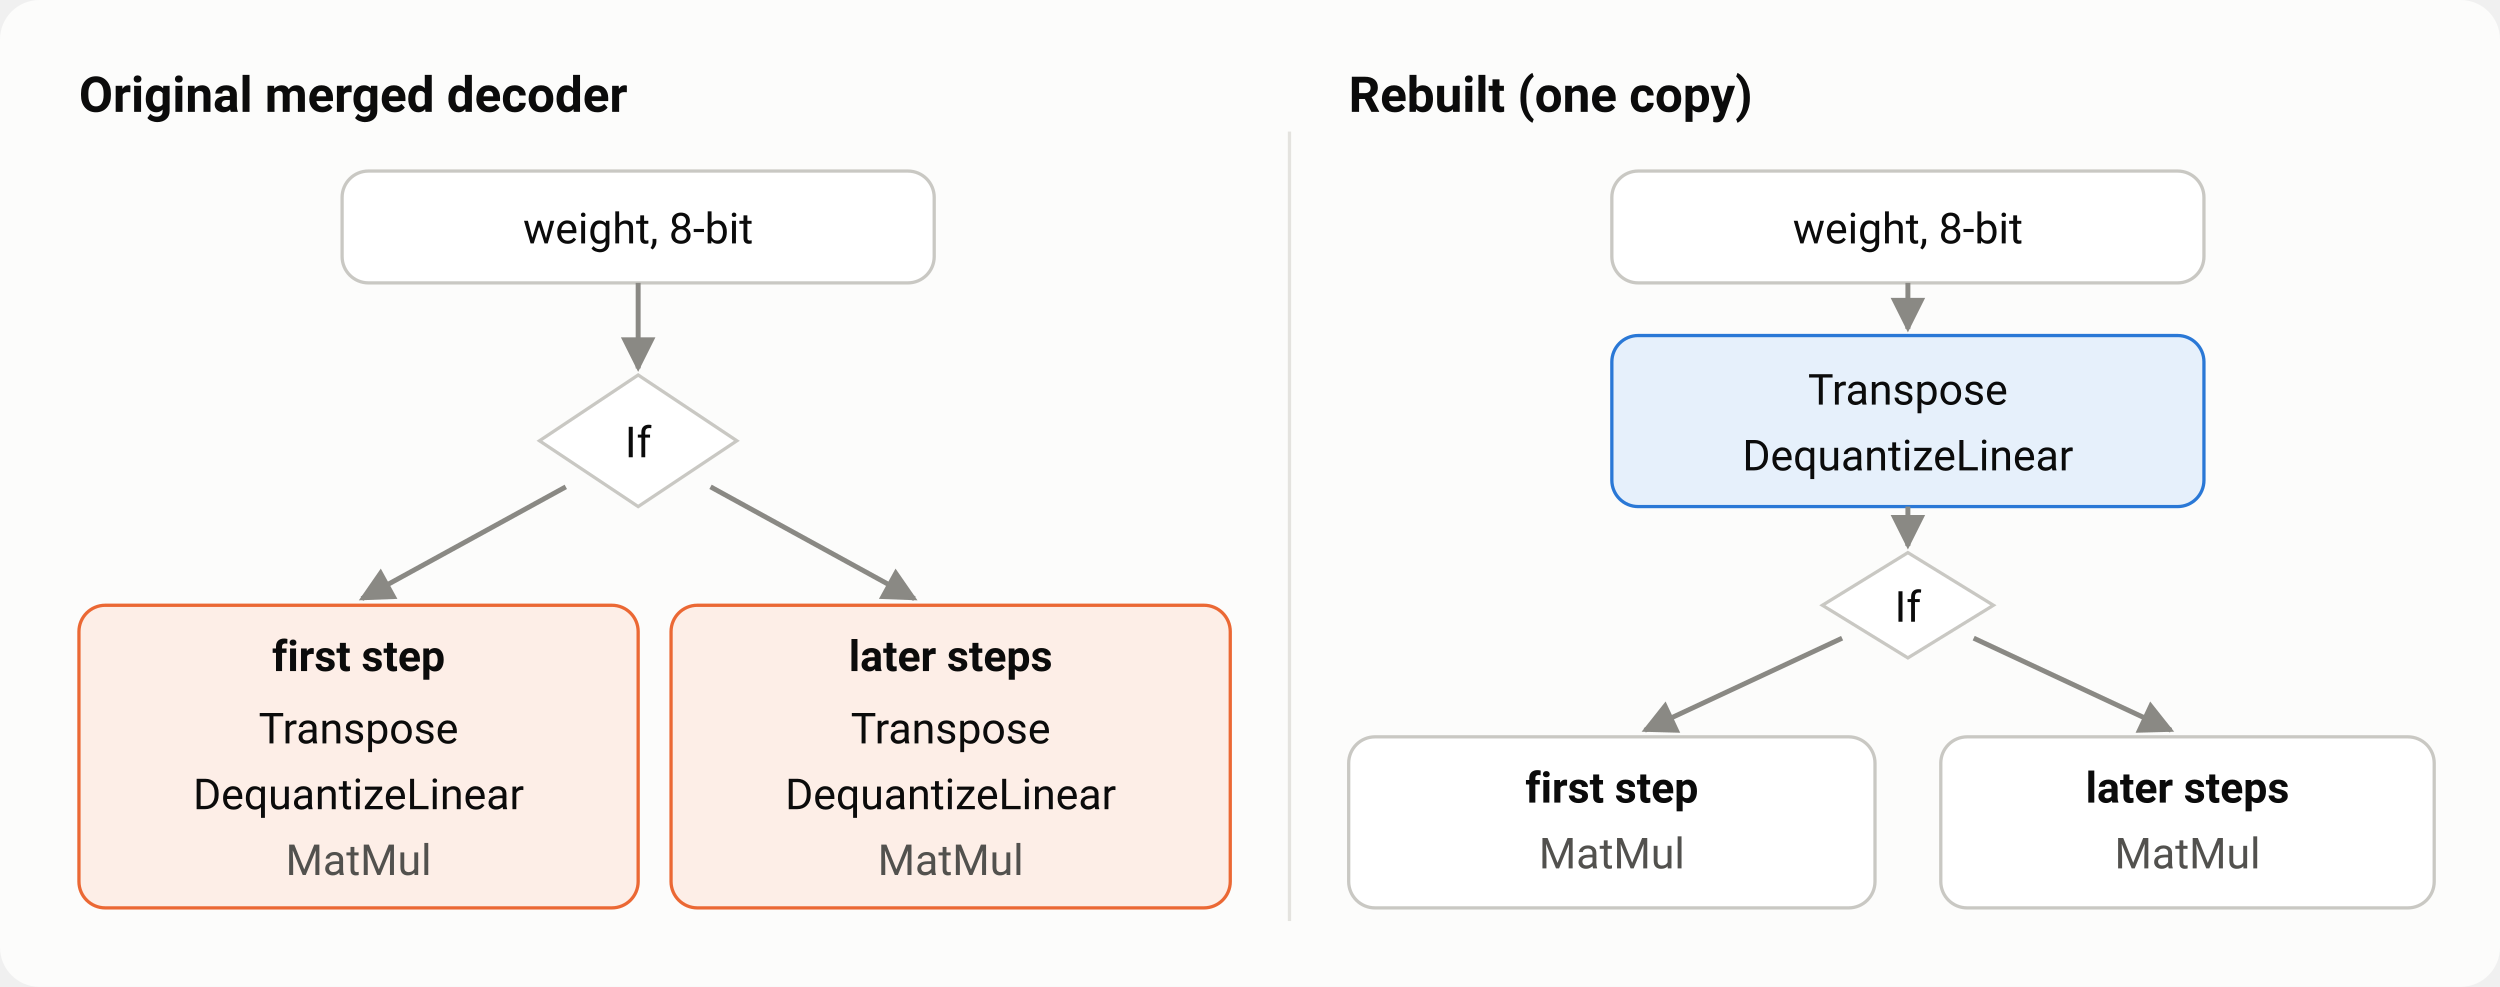
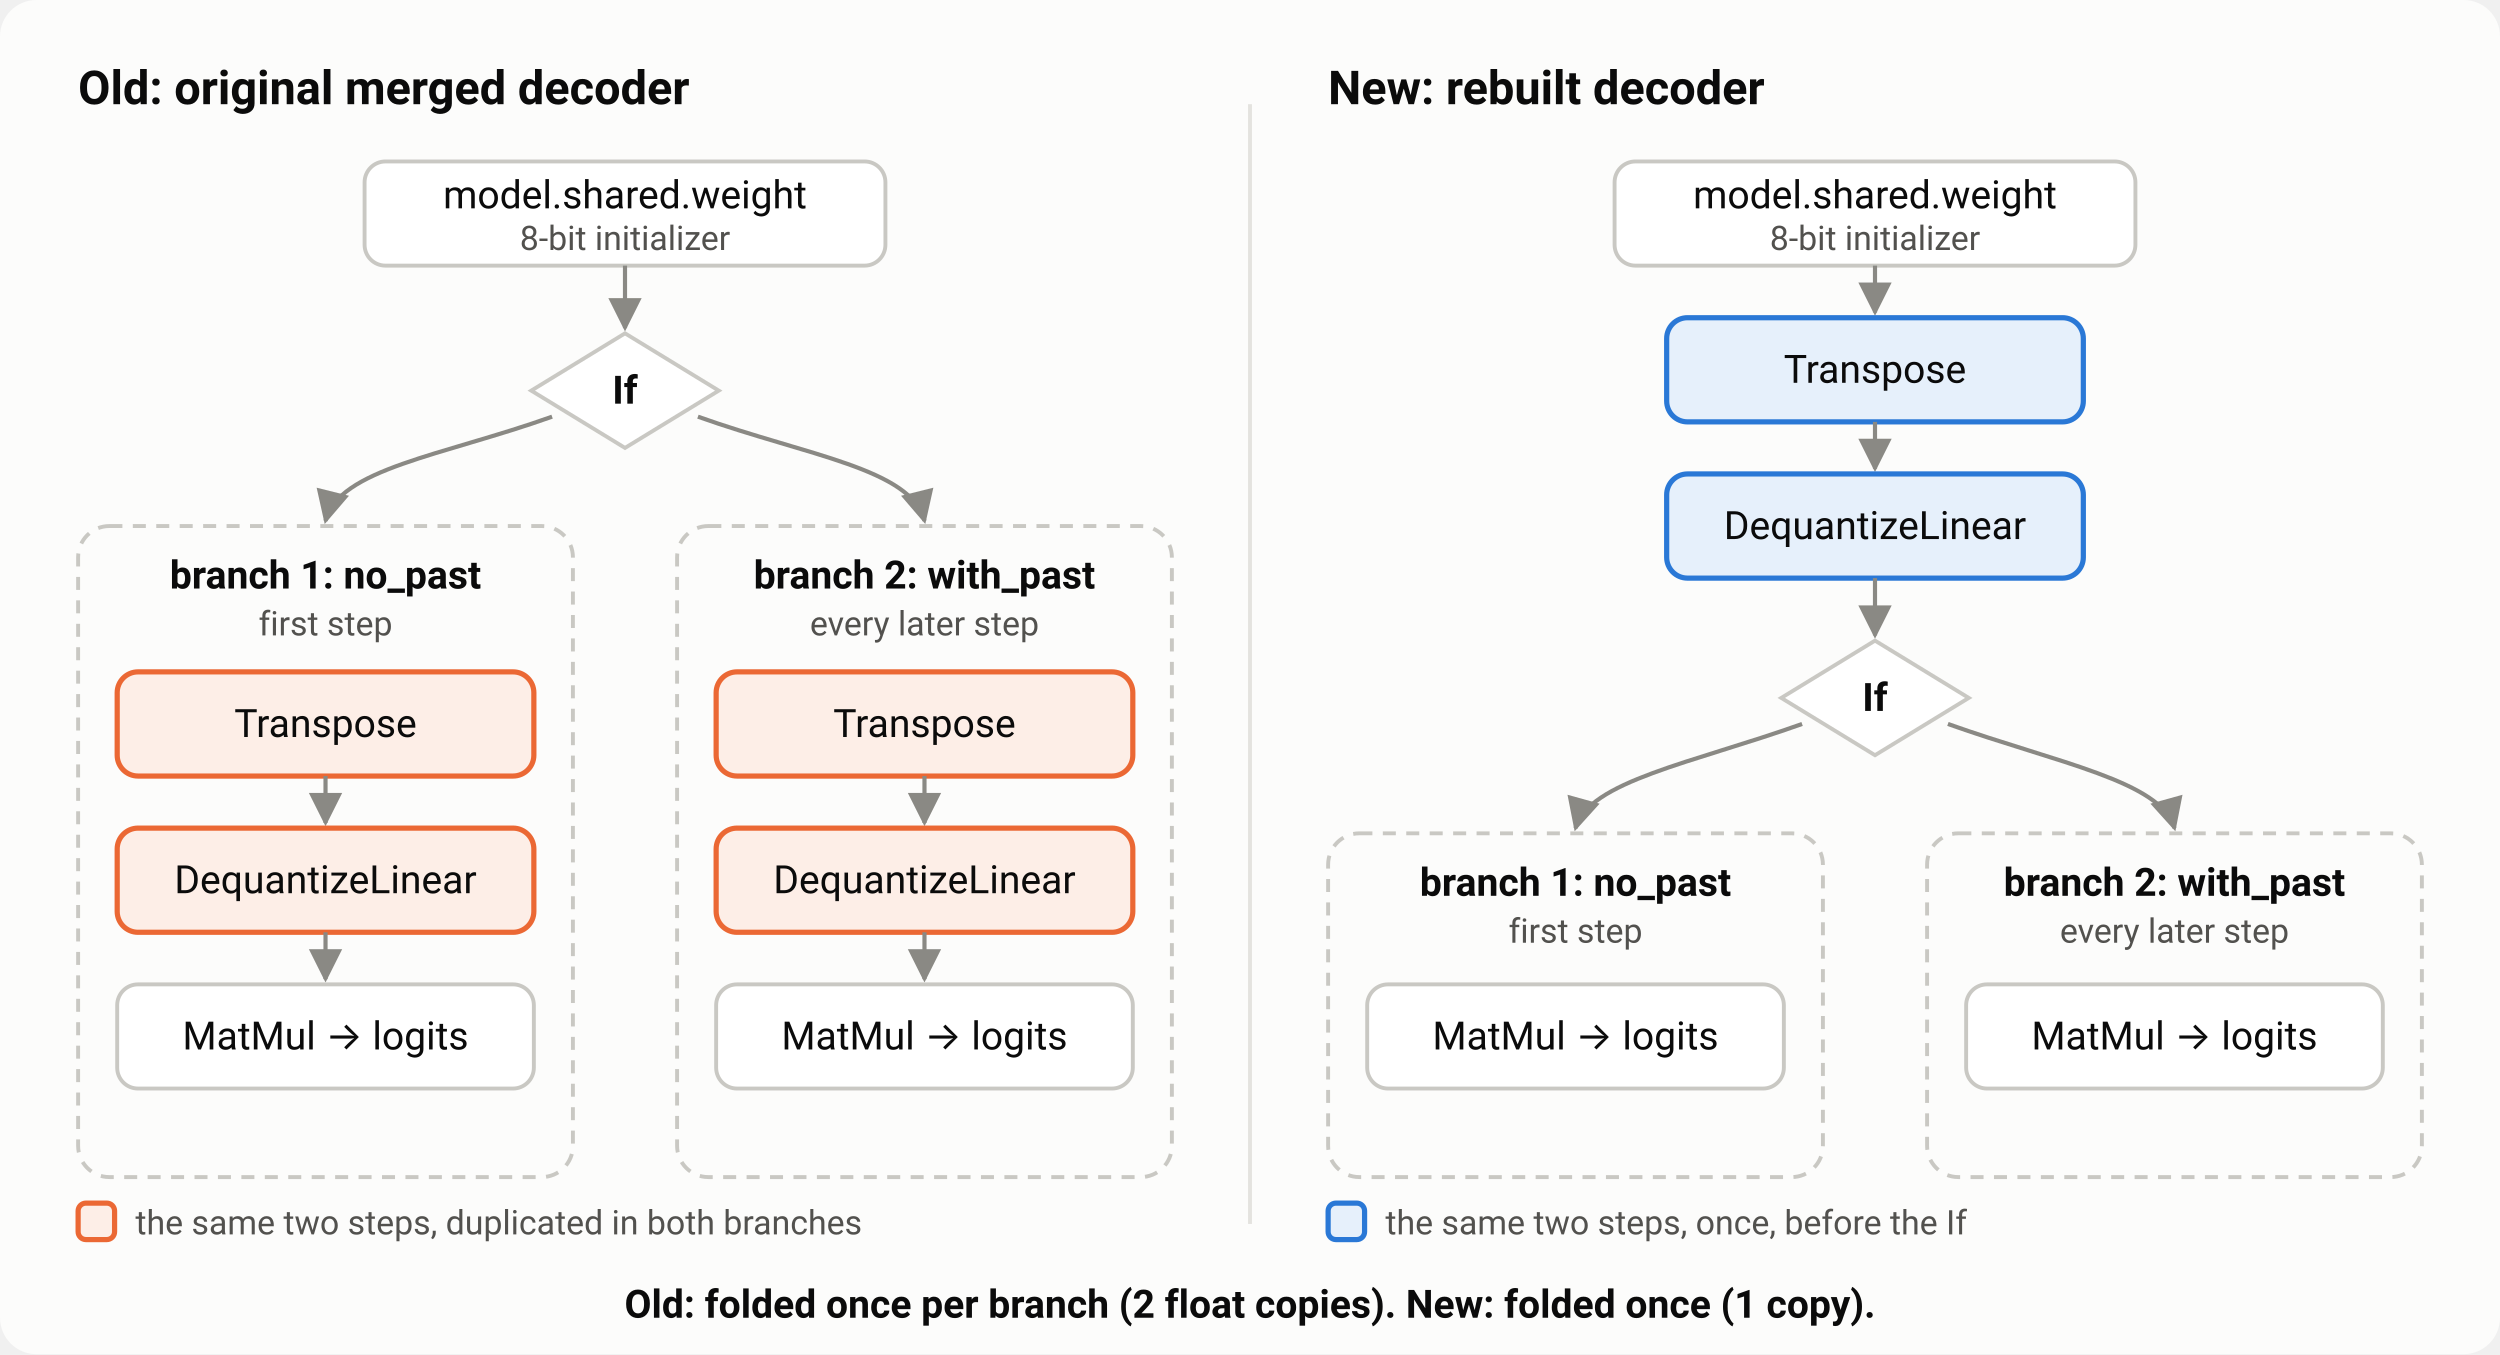
- <svg xmlns="http://www.w3.org/2000/svg" viewBox="0 0 760 300" width="760" height="300" font-family="system-ui, -apple-system, Segoe UI, Roboto, sans-serif" font-size="13">
-   <rect width="760" height="300" rx="12" fill="#fcfcfb" />
+ <svg xmlns="http://www.w3.org/2000/svg" viewBox="0 0 960 520" width="960" height="520" font-family="system-ui, -apple-system, Segoe UI, Roboto, sans-serif" font-size="15">
+   <rect width="960" height="520" rx="14" fill="#fcfcfb" />
  <defs>
-     <marker id="a" viewBox="0 0 10 10" refX="9" refY="5" markerWidth="7" markerHeight="7" orient="auto">
+     <marker id="a" viewBox="0 0 10 10" refX="9" refY="5" markerWidth="8" markerHeight="8" orient="auto">
      <path d="M0,0 L10,5 L0,10 z" fill="#8a8984" />
    </marker>
  </defs>
-   <text x="24" y="34" font-weight="700" font-size="15" fill="#0b0b0b">Original merged decoder</text>
-   <rect x="104" y="52" width="180" height="34" rx="8" fill="#ffffff" stroke="#c9c8c3" />
-   <text x="194" y="74" text-anchor="middle" fill="#0b0b0b">weight, 8-bit</text>
-   <line x1="194" y1="86" x2="194" y2="112" stroke="#8a8984" stroke-width="1.5" marker-end="url(#a)" />
-   <path d="M194 114 L224 134 L194 154 L164 134 Z" fill="#ffffff" stroke="#c9c8c3" />
-   <text x="194" y="139" text-anchor="middle" fill="#0b0b0b">If</text>
-   <line x1="172" y1="148" x2="110" y2="182" stroke="#8a8984" stroke-width="1.5" marker-end="url(#a)" />
-   <line x1="216" y1="148" x2="278" y2="182" stroke="#8a8984" stroke-width="1.5" marker-end="url(#a)" />
-   <rect x="24" y="184" width="170" height="92" rx="8" fill="#fdeee7" stroke="#eb6834" />
-   <text x="109" y="204" text-anchor="middle" font-weight="600" fill="#0b0b0b">first step</text>
-   <text x="109" y="226" text-anchor="middle" fill="#0b0b0b">Transpose</text>
-   <text x="109" y="246" text-anchor="middle" fill="#0b0b0b">DequantizeLinear</text>
-   <text x="109" y="266" text-anchor="middle" fill="#52514e">MatMul</text>
-   <rect x="204" y="184" width="170" height="92" rx="8" fill="#fdeee7" stroke="#eb6834" />
-   <text x="289" y="204" text-anchor="middle" font-weight="600" fill="#0b0b0b">later steps</text>
-   <text x="289" y="226" text-anchor="middle" fill="#0b0b0b">Transpose</text>
-   <text x="289" y="246" text-anchor="middle" fill="#0b0b0b">DequantizeLinear</text>
-   <text x="289" y="266" text-anchor="middle" fill="#52514e">MatMul</text>
-   <line x1="392" y1="40" x2="392" y2="280" stroke="#e4e3df" />
-   <text x="410" y="34" font-weight="700" font-size="15" fill="#0b0b0b">Rebuilt (one copy)</text>
-   <rect x="490" y="52" width="180" height="34" rx="8" fill="#ffffff" stroke="#c9c8c3" />
-   <text x="580" y="74" text-anchor="middle" fill="#0b0b0b">weight, 8-bit</text>
-   <line x1="580" y1="86" x2="580" y2="100" stroke="#8a8984" stroke-width="1.5" marker-end="url(#a)" />
-   <rect x="490" y="102" width="180" height="52" rx="8" fill="#e6f0fb" stroke="#2a78d6" />
-   <text x="580" y="123" text-anchor="middle" fill="#0b0b0b">Transpose</text>
-   <text x="580" y="143" text-anchor="middle" fill="#0b0b0b">DequantizeLinear</text>
-   <line x1="580" y1="154" x2="580" y2="166" stroke="#8a8984" stroke-width="1.5" marker-end="url(#a)" />
-   <path d="M580 168 L606 184 L580 200 L554 184 Z" fill="#ffffff" stroke="#c9c8c3" />
-   <text x="580" y="189" text-anchor="middle" fill="#0b0b0b">If</text>
-   <line x1="560" y1="194" x2="500" y2="222" stroke="#8a8984" stroke-width="1.5" marker-end="url(#a)" />
-   <line x1="600" y1="194" x2="660" y2="222" stroke="#8a8984" stroke-width="1.5" marker-end="url(#a)" />
-   <rect x="410" y="224" width="160" height="52" rx="8" fill="#ffffff" stroke="#c9c8c3" />
-   <text x="490" y="244" text-anchor="middle" font-weight="600" fill="#0b0b0b">first step</text>
-   <text x="490" y="264" text-anchor="middle" fill="#52514e">MatMul</text>
-   <rect x="590" y="224" width="150" height="52" rx="8" fill="#ffffff" stroke="#c9c8c3" />
-   <text x="665" y="244" text-anchor="middle" font-weight="600" fill="#0b0b0b">later steps</text>
-   <text x="665" y="264" text-anchor="middle" fill="#52514e">MatMul</text>
+   <style>
+     .t { fill: #0b0b0b; } .m { fill: #52514e; font-size: 13px; } .h { font-weight: 700; font-size: 18px; fill: #0b0b0b; }
+     .node { fill: #ffffff; stroke: #c9c8c3; stroke-width: 1.5; }
+     .dup { fill: #fdeee7; stroke: #eb6834; stroke-width: 2; }
+     .one { fill: #e6f0fb; stroke: #2a78d6; stroke-width: 2; }
+     .branch { fill: none; stroke: #c9c8c3; stroke-width: 1.5; stroke-dasharray: 5 4; }
+     .arrow { stroke: #8a8984; stroke-width: 1.6; fill: none; }
+   </style>
+   <text x="30" y="40" class="h">Old: original merged decoder</text>
+   <rect x="140" y="62" width="200" height="40" rx="8" class="node" />
+   <text x="240" y="80" text-anchor="middle" class="t">model.shared.weight</text>
+   <text x="240" y="96" text-anchor="middle" class="m">8-bit initializer</text>
+   <line x1="240" y1="102" x2="240" y2="126" class="arrow" marker-end="url(#a)" />
+   <path d="M240 128 L276 150 L240 172 L204 150 Z" class="node" />
+   <text x="240" y="155" text-anchor="middle" class="t" font-weight="600">If</text>
+   <path d="M212 160 C170 175, 130 180, 125 200" class="arrow" marker-end="url(#a)" />
+   <path d="M268 160 C310 175, 350 180, 355 200" class="arrow" marker-end="url(#a)" />
+   <rect x="30" y="202" width="190" height="250" rx="12" class="branch" />
+   <text x="125" y="226" text-anchor="middle" class="t" font-weight="600">branch 1: no_past</text>
+   <text x="125" y="244" text-anchor="middle" class="m">first step</text>
+   <rect x="45" y="258" width="160" height="40" rx="8" class="dup" />
+   <text x="125" y="283" text-anchor="middle" class="t">Transpose</text>
+   <line x1="125" y1="298" x2="125" y2="316" class="arrow" marker-end="url(#a)" />
+   <rect x="45" y="318" width="160" height="40" rx="8" class="dup" />
+   <text x="125" y="343" text-anchor="middle" class="t">DequantizeLinear</text>
+   <line x1="125" y1="358" x2="125" y2="376" class="arrow" marker-end="url(#a)" />
+   <rect x="45" y="378" width="160" height="40" rx="8" class="node" />
+   <text x="125" y="403" text-anchor="middle" class="t">MatMul → logits</text>
+   <rect x="260" y="202" width="190" height="250" rx="12" class="branch" />
+   <text x="355" y="226" text-anchor="middle" class="t" font-weight="600">branch 2: with_past</text>
+   <text x="355" y="244" text-anchor="middle" class="m">every later step</text>
+   <rect x="275" y="258" width="160" height="40" rx="8" class="dup" />
+   <text x="355" y="283" text-anchor="middle" class="t">Transpose</text>
+   <line x1="355" y1="298" x2="355" y2="316" class="arrow" marker-end="url(#a)" />
+   <rect x="275" y="318" width="160" height="40" rx="8" class="dup" />
+   <text x="355" y="343" text-anchor="middle" class="t">DequantizeLinear</text>
+   <line x1="355" y1="358" x2="355" y2="376" class="arrow" marker-end="url(#a)" />
+   <rect x="275" y="378" width="160" height="40" rx="8" class="node" />
+   <text x="355" y="403" text-anchor="middle" class="t">MatMul → logits</text>
+   <rect x="30" y="462" width="14" height="14" rx="3" class="dup" />
+   <text x="52" y="474" class="m">the same two steps, duplicated in both branches</text>
+   <line x1="480" y1="40" x2="480" y2="470" stroke="#e4e3df" stroke-width="1.5" />
+   <text x="510" y="40" class="h">New: rebuilt decoder</text>
+   <rect x="620" y="62" width="200" height="40" rx="8" class="node" />
+   <text x="720" y="80" text-anchor="middle" class="t">model.shared.weight</text>
+   <text x="720" y="96" text-anchor="middle" class="m">8-bit initializer</text>
+   <line x1="720" y1="102" x2="720" y2="120" class="arrow" marker-end="url(#a)" />
+   <rect x="640" y="122" width="160" height="40" rx="8" class="one" />
+   <text x="720" y="147" text-anchor="middle" class="t">Transpose</text>
+   <line x1="720" y1="162" x2="720" y2="180" class="arrow" marker-end="url(#a)" />
+   <rect x="640" y="182" width="160" height="40" rx="8" class="one" />
+   <text x="720" y="207" text-anchor="middle" class="t">DequantizeLinear</text>
+   <line x1="720" y1="222" x2="720" y2="244" class="arrow" marker-end="url(#a)" />
+   <path d="M720 246 L756 268 L720 290 L684 268 Z" class="node" />
+   <text x="720" y="273" text-anchor="middle" class="t" font-weight="600">If</text>
+   <path d="M692 278 C650 293, 610 300, 605 318" class="arrow" marker-end="url(#a)" />
+   <path d="M748 278 C790 293, 830 300, 835 318" class="arrow" marker-end="url(#a)" />
+   <rect x="510" y="320" width="190" height="132" rx="12" class="branch" />
+   <text x="605" y="344" text-anchor="middle" class="t" font-weight="600">branch 1: no_past</text>
+   <text x="605" y="362" text-anchor="middle" class="m">first step</text>
+   <rect x="525" y="378" width="160" height="40" rx="8" class="node" />
+   <text x="605" y="403" text-anchor="middle" class="t">MatMul → logits</text>
+   <rect x="740" y="320" width="190" height="132" rx="12" class="branch" />
+   <text x="835" y="344" text-anchor="middle" class="t" font-weight="600">branch 2: with_past</text>
+   <text x="835" y="362" text-anchor="middle" class="m">every later step</text>
+   <rect x="755" y="378" width="160" height="40" rx="8" class="node" />
+   <text x="835" y="403" text-anchor="middle" class="t">MatMul → logits</text>
+   <rect x="510" y="462" width="14" height="14" rx="3" class="one" />
+   <text x="532" y="474" class="m">the same two steps, once, before the If</text>
+   <text x="480" y="506" text-anchor="middle" class="t" font-weight="600">Old: folded once per branch (2 float copies). New: folded once (1 copy).</text>
</svg>
